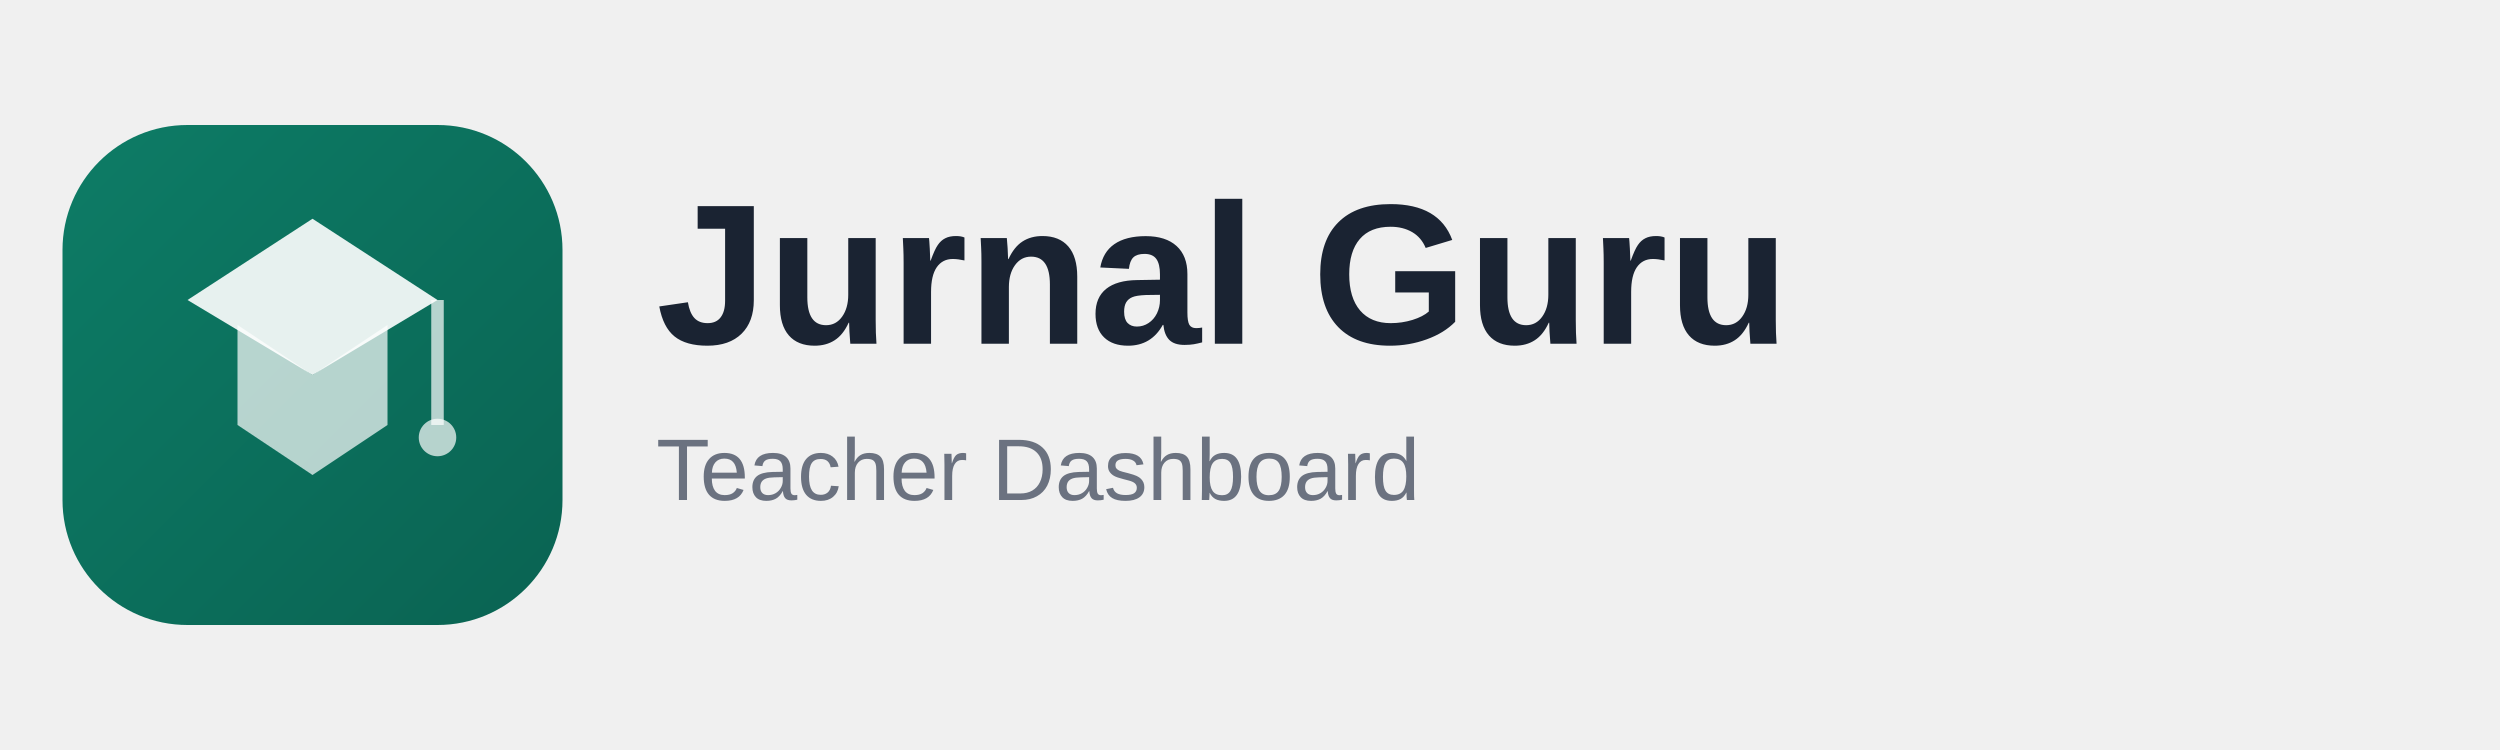
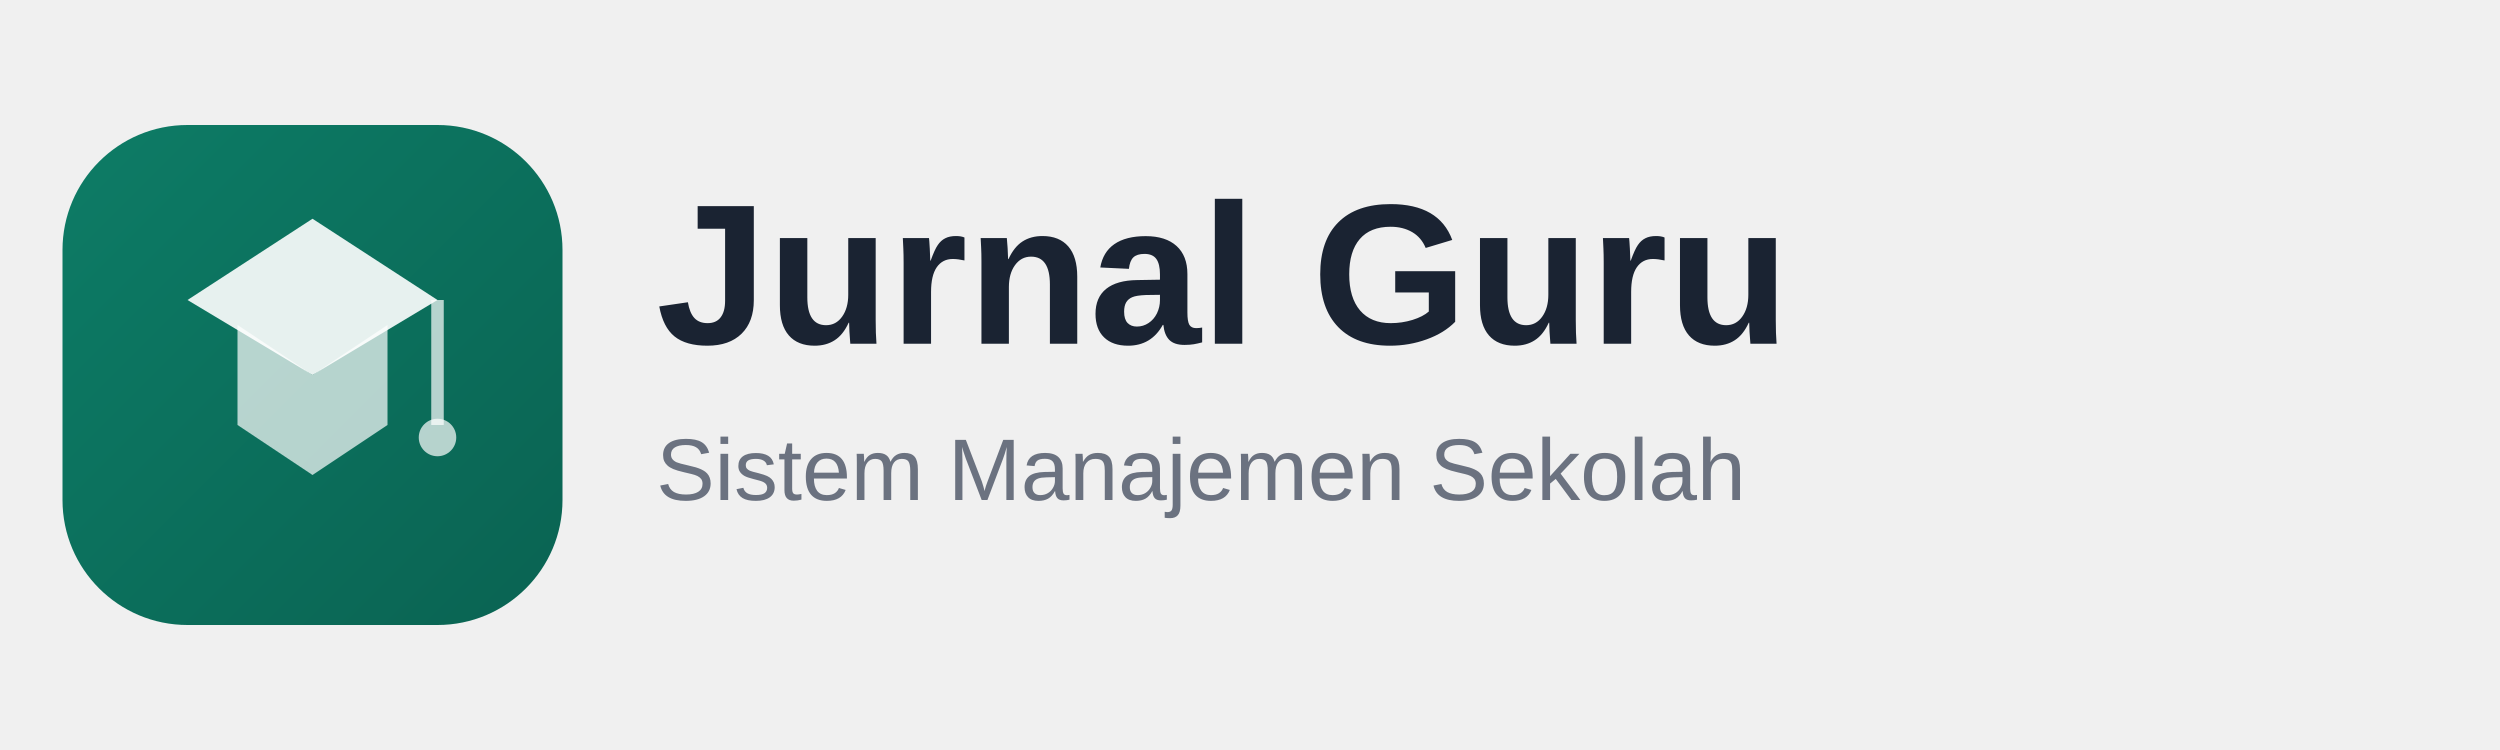
<svg xmlns="http://www.w3.org/2000/svg" viewBox="0 0 400 120" width="400" height="120">
  <defs>
    <linearGradient id="grad" x1="0%" y1="0%" x2="100%" y2="100%">
      <stop offset="0%" style="stop-color:#0D7C66;stop-opacity:1" />
      <stop offset="100%" style="stop-color:#0A6352;stop-opacity:1" />
    </linearGradient>
  </defs>
  <rect x="10" y="20" width="80" height="80" rx="20" fill="url(#grad)" />
  <path d="M50 35 L30 48 L50 60 L70 48 Z" fill="white" opacity="0.9" />
  <path d="M38 52 L38 68 C38 68 50 76 50 76 C50 76 62 68 62 68 L62 52 L50 60 Z" fill="white" opacity="0.7" />
  <line x1="70" y1="48" x2="70" y2="68" stroke="white" stroke-width="2" opacity="0.7" />
  <circle cx="70" cy="70" r="3" fill="white" opacity="0.7" />
  <text x="105" y="55" font-family="Outfit, Arial, sans-serif" font-weight="700" font-size="32" fill="#1A2332">Jurnal Guru</text>
-   <text x="105" y="80" font-family="DM Sans, Arial, sans-serif" font-weight="400" font-size="14" fill="#6b7280">Teacher Dashboard</text>
+   <text x="105" y="80" font-family="DM Sans, Arial, sans-serif" font-weight="400" font-size="14" fill="#6b7280">Sistem Manajemen Sekolah</text>
</svg>
